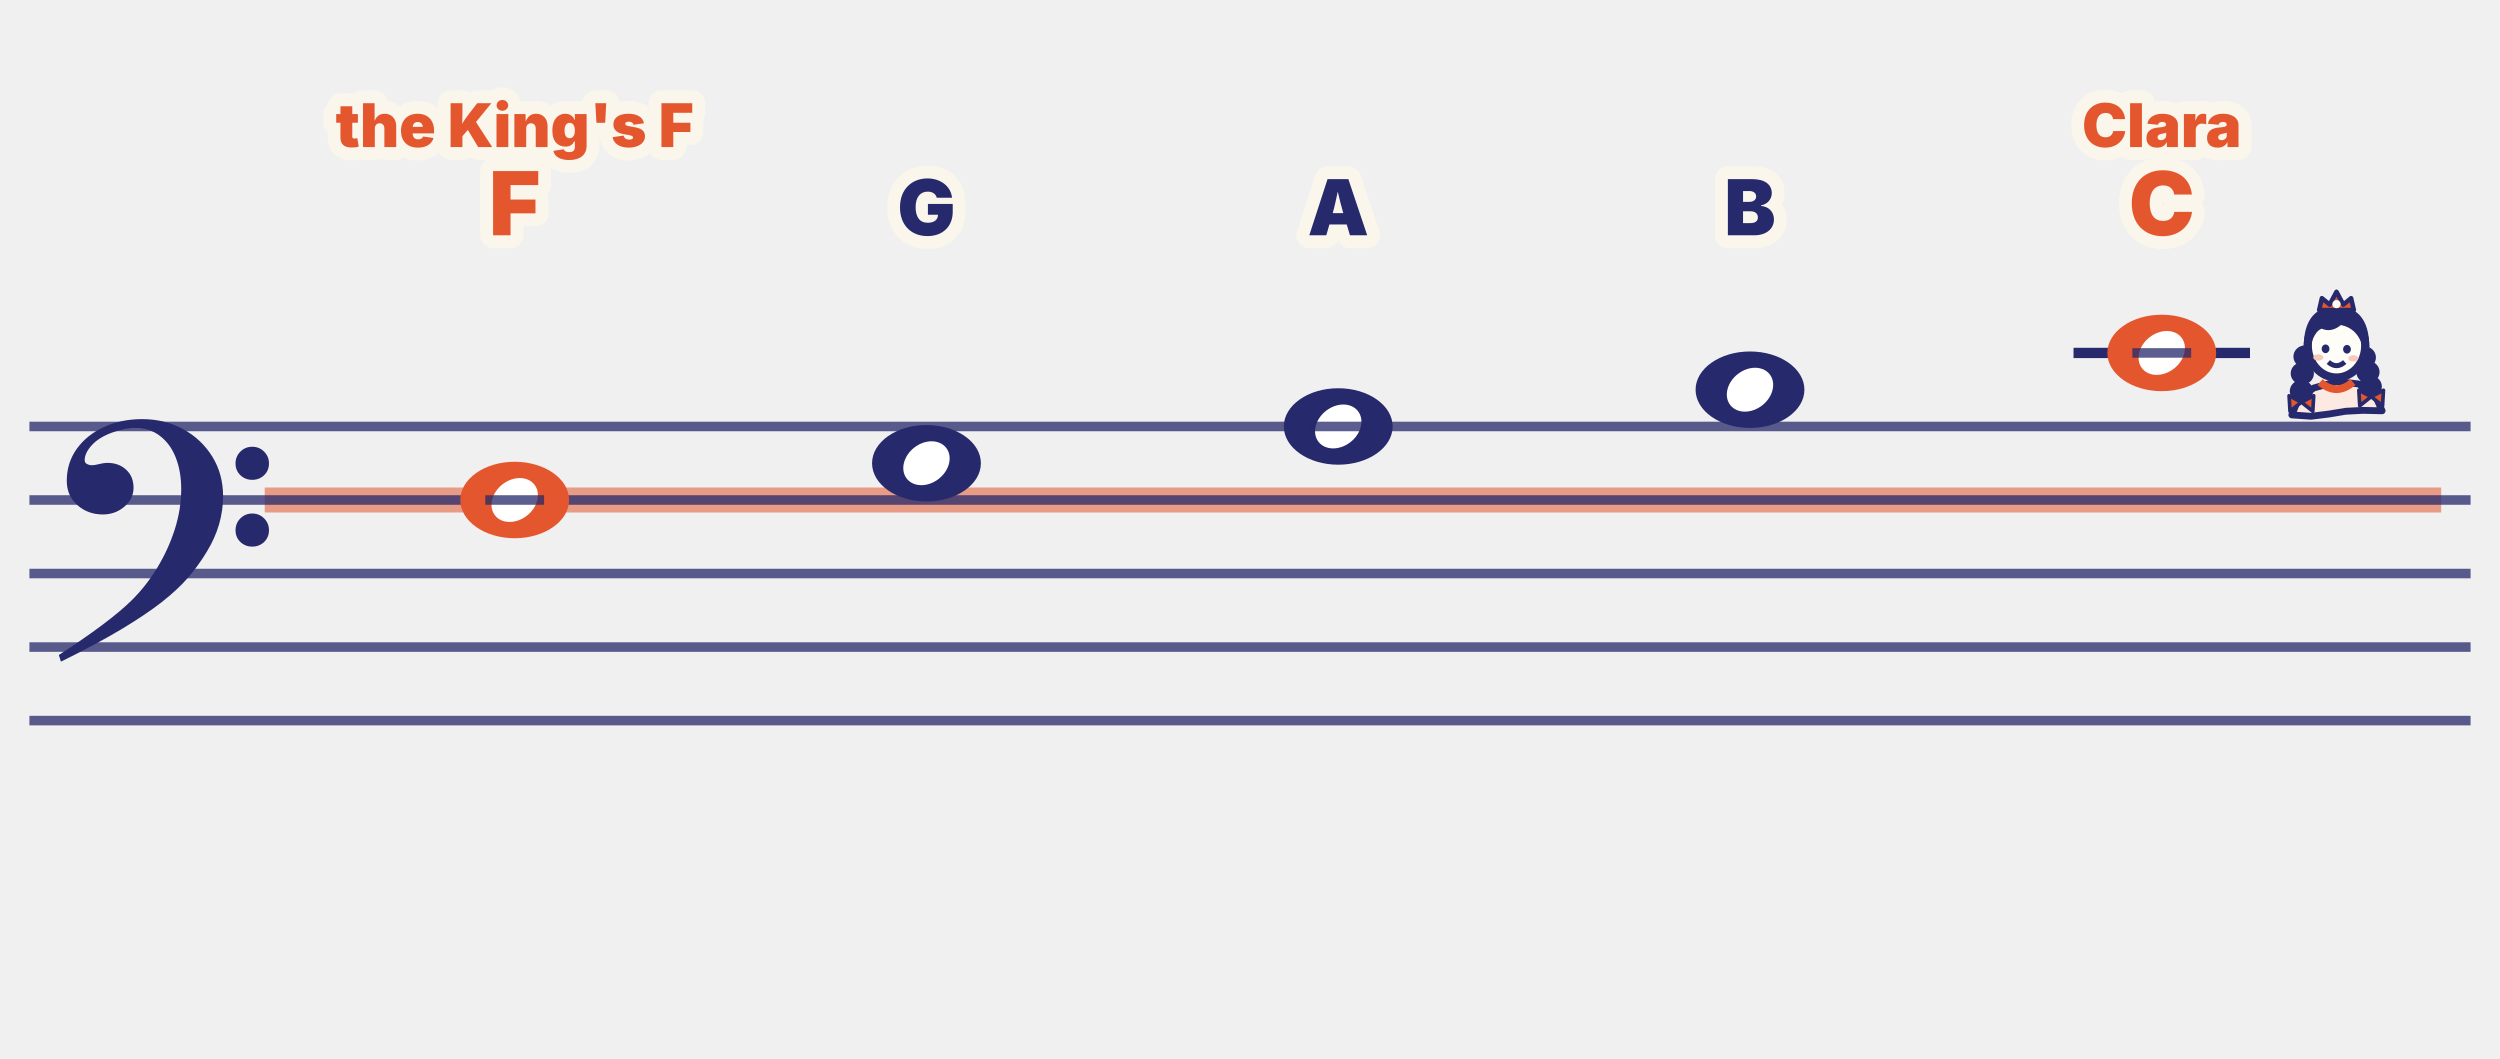
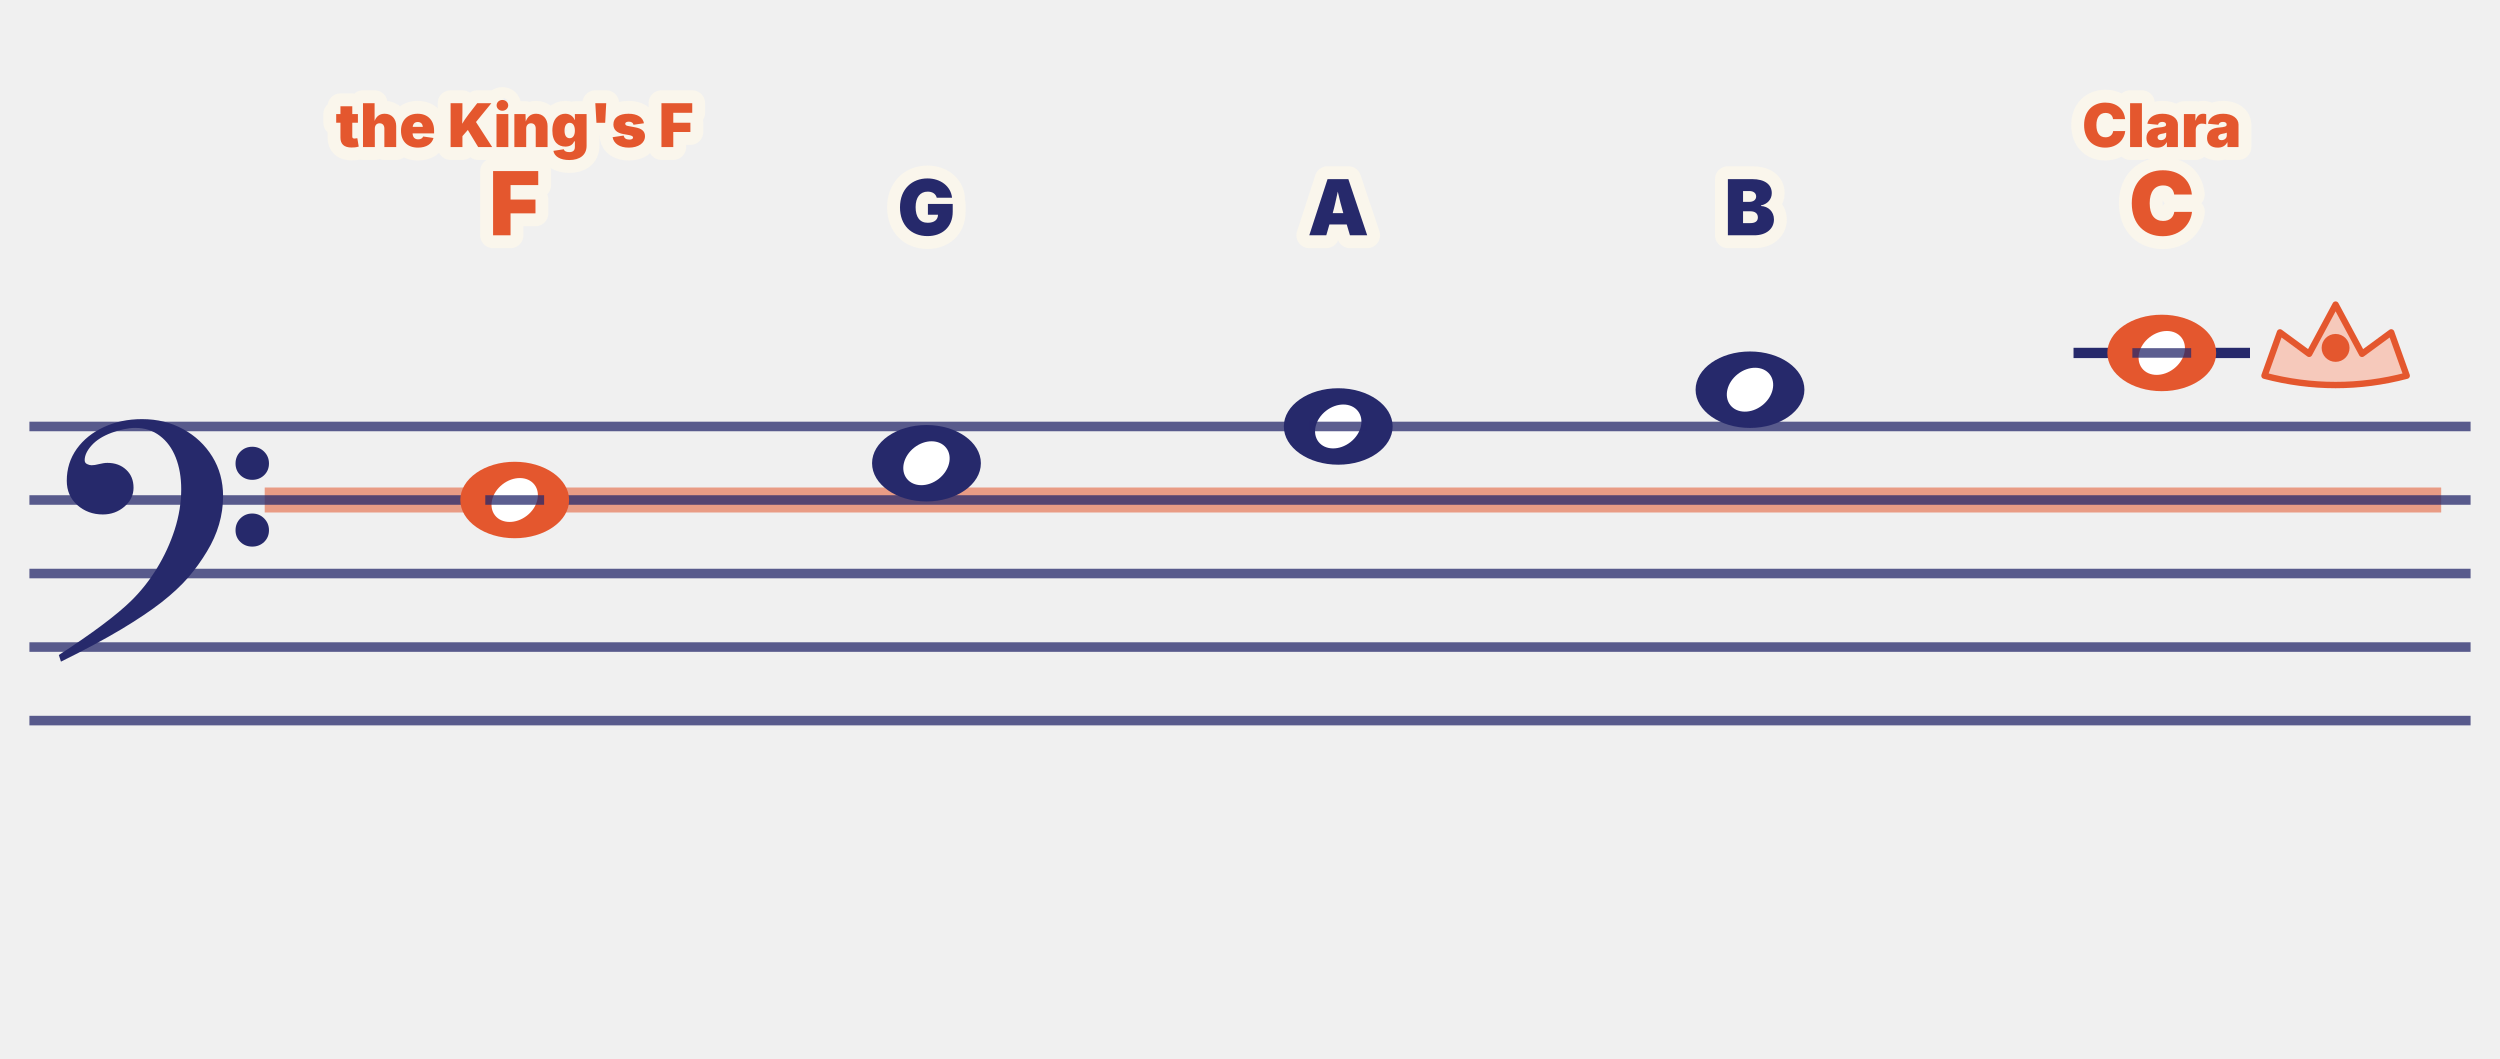
<svg xmlns="http://www.w3.org/2000/svg" viewBox="0 62 340 144" width="680" height="288">
  <g>
    <line x1="36" x2="332" y1="130" y2="130" stroke="#e4572e" stroke-opacity="0.55" stroke-width="3.4" />
  </g>
  <line x1="4" x2="336" y1="160" y2="160" stroke="#26296b" stroke-opacity="0.75" stroke-width="1.3" />
  <line x1="4" x2="336" y1="150" y2="150" stroke="#26296b" stroke-opacity="0.75" stroke-width="1.3" />
  <line x1="4" x2="336" y1="140" y2="140" stroke="#26296b" stroke-opacity="0.75" stroke-width="1.3" />
  <line x1="4" x2="336" y1="130" y2="130" stroke="#26296b" stroke-opacity="0.75" stroke-width="1.3" />
  <line x1="4" x2="336" y1="120" y2="120" stroke="#26296b" stroke-opacity="0.75" stroke-width="1.3" />
  <g transform="translate(5.935484 156.1613) scale(1.032258)" style="visibility: visible;">
    <text x="0" y="0" font-size="40" fill="#26296b" style="font-family: &quot;Noto Music&quot;, &quot;Apple Symbols&quot;, &quot;Segoe UI Symbol&quot;, serif;">𝄢</text>
  </g>
  <g>
    <ellipse cx="70" cy="130" rx="7.4" ry="5.2" fill="#e4572e" />
    <ellipse cx="70" cy="130" rx="3.4" ry="2.7" transform="rotate(-38 70 130)" fill="#fff" />
    <line x1="66" x2="74" y1="130" y2="130" stroke="#26296b" stroke-opacity="0.75" stroke-width="1.3" />
  </g>
  <g>
    <ellipse cx="126" cy="125" rx="7.4" ry="5.2" fill="#26296b" />
    <ellipse cx="126" cy="125" rx="3.4" ry="2.7" transform="rotate(-38 126 125)" fill="#fff" />
  </g>
  <g>
    <ellipse cx="182" cy="120" rx="7.4" ry="5.2" fill="#26296b" />
    <ellipse cx="182" cy="120" rx="3.4" ry="2.7" transform="rotate(-38 182 120)" fill="#fff" />
    <line x1="178" x2="186" y1="120" y2="120" stroke="#26296b" stroke-opacity="0.75" stroke-width="1.3" />
  </g>
  <g>
    <ellipse cx="238" cy="115" rx="7.4" ry="5.2" fill="#26296b" />
    <ellipse cx="238" cy="115" rx="3.4" ry="2.7" transform="rotate(-38 238 115)" fill="#fff" />
  </g>
  <g>
    <line x1="282" x2="306" y1="110" y2="110" stroke="#26296b" stroke-width="1.4" />
    <ellipse cx="294" cy="110" rx="7.4" ry="5.2" fill="#e4572e" />
    <ellipse cx="294" cy="110" rx="3.4" ry="2.7" transform="rotate(-38 294 110)" fill="#fff" />
    <line x1="290" x2="298" y1="110" y2="110" stroke="#26296b" stroke-opacity="0.75" stroke-width="1.3" />
  </g>
  <g>
    <g style="font-family: Inter, &quot;Apple SD Gothic Neo&quot;, &quot;Noto Sans KR&quot;, sans-serif; paint-order: stroke; stroke: rgb(250, 246, 236); stroke-width: 3.5; stroke-linejoin: round;">
      <g>
        <text x="70" y="94" font-size="12" font-weight="900" fill="#e4572e" text-anchor="middle">F</text>
        <text x="70" y="82" font-size="8.2" font-weight="900" fill="#e4572e" text-anchor="middle">the King's F</text>
      </g>
      <g>
        <text x="126" y="94" font-size="10.5" font-weight="900" fill="#26296b" text-anchor="middle">G</text>
      </g>
      <g>
        <text x="182" y="94" font-size="10.5" font-weight="900" fill="#26296b" text-anchor="middle">A</text>
      </g>
      <g>
        <text x="238" y="94" font-size="10.5" font-weight="900" fill="#26296b" text-anchor="middle">B</text>
      </g>
      <g>
        <text x="294" y="94" font-size="12" font-weight="900" fill="#e4572e" text-anchor="middle">C</text>
        <text x="294" y="82" font-size="8.2" font-weight="900" fill="#e4572e" text-anchor="middle">Clara</text>
      </g>
    </g>
  </g>
  <g transform="translate(304 94) scale(0.62)">
    <defs>
      <pattern id="penh7" width="3.2" height="3.2" patternUnits="userSpaceOnUse" patternTransform="rotate(40)">
        <rect width="3.2" height="3.2" fill="#fffdf7" />
        <line x1="0" y1="0" x2="0" y2="3.2" stroke="#26296b" stroke-width="1.15" />
      </pattern>
    </defs>
-     <path d="M12.4 39.4L13.8 36L17.2 33.5L22.2 32.1L27 32.6L30.6 34.9L32.2 38.5L28 38.4L24.2 38.6L20.6 39.2L16.6 39.7Z" fill="#fbe9e2" stroke="#26296b" stroke-width="1.5" stroke-linejoin="round" />
-     <g transform="translate(-0.1 0)">
-       <ellipse cx="15.4" cy="26.6" rx="2.1" ry="2" fill="#26296b" stroke="#26296b" stroke-width="0.9" />
-     </g>
-     <g transform="translate(0.1 0.3)">
-       <ellipse cx="14.6" cy="30" rx="2.1" ry="2" fill="#26296b" stroke="#26296b" stroke-width="0.9" />
-     </g>
-     <g transform="translate(0.3 0.8)">
-       <ellipse cx="14.2" cy="33.4" rx="2.1" ry="2" fill="#26296b" stroke="#26296b" stroke-width="0.9" />
-     </g>
-     <g transform="translate(0.4 1)">
-       <path d="M14.1,35.6 L16.8,34.2 L16.6,37.6 Z M14.1,35.6 L11.4,34.2 L11.6,37.6 Z" fill="#e4572e" stroke="#26296b" stroke-width="0.8" stroke-linejoin="round" />
-     </g>
-     <g transform="translate(-0.3 0.2)">
-       <ellipse cx="28.6" cy="26.6" rx="2.1" ry="2" fill="#26296b" stroke="#26296b" stroke-width="0.9" />
-     </g>
-     <g transform="translate(-0.3 0)">
-       <ellipse cx="29.4" cy="30" rx="2.1" ry="2" fill="#26296b" stroke="#26296b" stroke-width="0.9" />
-     </g>
-     <g transform="translate(-0.2 -0.2)">
-       <ellipse cx="29.8" cy="33.4" rx="2.1" ry="2" fill="#26296b" stroke="#26296b" stroke-width="0.9" />
-     </g>
-     <g transform="translate(-0.1 -0.2)">
-       <path d="M29.9,35.6 L27.2,34.2 L27.4,37.6 Z M29.9,35.6 L32.6,34.2 L32.4,37.6 Z" fill="#e4572e" stroke="#26296b" stroke-width="0.8" stroke-linejoin="round" />
-     </g>
-     <g transform="translate(0.2 0.1)">
-       <path d="M18.4,32.1 Q22,35.2 25.6,32.1" fill="none" stroke="#e4572e" stroke-width="1.7" stroke-linejoin="round" />
-     </g>
-     <g transform="translate(0.2 0.6)">
-       <ellipse cx="22" cy="23.6" rx="6.3" ry="7" fill="#fffdf7" stroke="#26296b" stroke-width="1.8" />
-     </g>
-     <g transform="translate(0.2 0.5)">
-       <path d="M15.4,25.2 Q14.9,15.7 22,15.6 Q29.1,15.7 28.6,25.2 Q27.6,19.4 22.8,18.6 Q20.8,20.4 18.8,19.4 Q16.4,20 15.4,25.2 Z" fill="#26296b" stroke="#26296b" stroke-width="1.1" stroke-linejoin="round" />
-     </g>
-     <g transform="translate(0.2 0)">
-       <path d="M18.2,16.4 L18.8,13.8 L20.5,15.2 L22,12.4 L23.5,15.2 L25.2,13.8 L25.8,16.4 Z" fill="#e4572e" stroke="#26296b" stroke-width="1" stroke-linejoin="round" />
-     </g>
-     <g transform="translate(0.2 0)">
-       <ellipse cx="22" cy="15.1" rx="0.9" ry="0.9" fill="#fffdf7" />
-     </g>
-     <g transform="translate(0.2 0.5)">
-       <ellipse cx="19.6" cy="24.4" rx="0.85" ry="0.95" fill="#26296b" />
-     </g>
-     <g transform="translate(0.1 0.6)">
-       <ellipse cx="24.4" cy="24.4" rx="0.85" ry="0.95" fill="#26296b" />
-     </g>
-     <g transform="translate(0.2 0.2)">
-       <ellipse cx="18" cy="26.6" rx="1.1" ry="0.7" fill="#f6c9bb" />
-     </g>
-     <g transform="translate(-0.1 0.4)">
-       <ellipse cx="26" cy="26.6" rx="1.1" ry="0.7" fill="#f6c9bb" />
-     </g>
-     <g transform="translate(0.2 0.4)">
-       <path d="M20.2,27.4 Q22,29 23.8,27.4" fill="none" stroke="#26296b" stroke-width="1.1" stroke-linejoin="round" />
-     </g>
+     <path d="M6.4,30.8 L9.8,21.3 L16.2,26 L22,15.2 L27.8,26 L34.2,21.3 L37.6,30.8 Q22,34.9 6.4,30.8 Z" fill="#f6c9bb" stroke="#e4572e" stroke-width="1.4" stroke-linejoin="round" />
+     <ellipse cx="22" cy="24.7" rx="3.06" ry="3.06" fill="#e4572e" />
  </g>
</svg>
